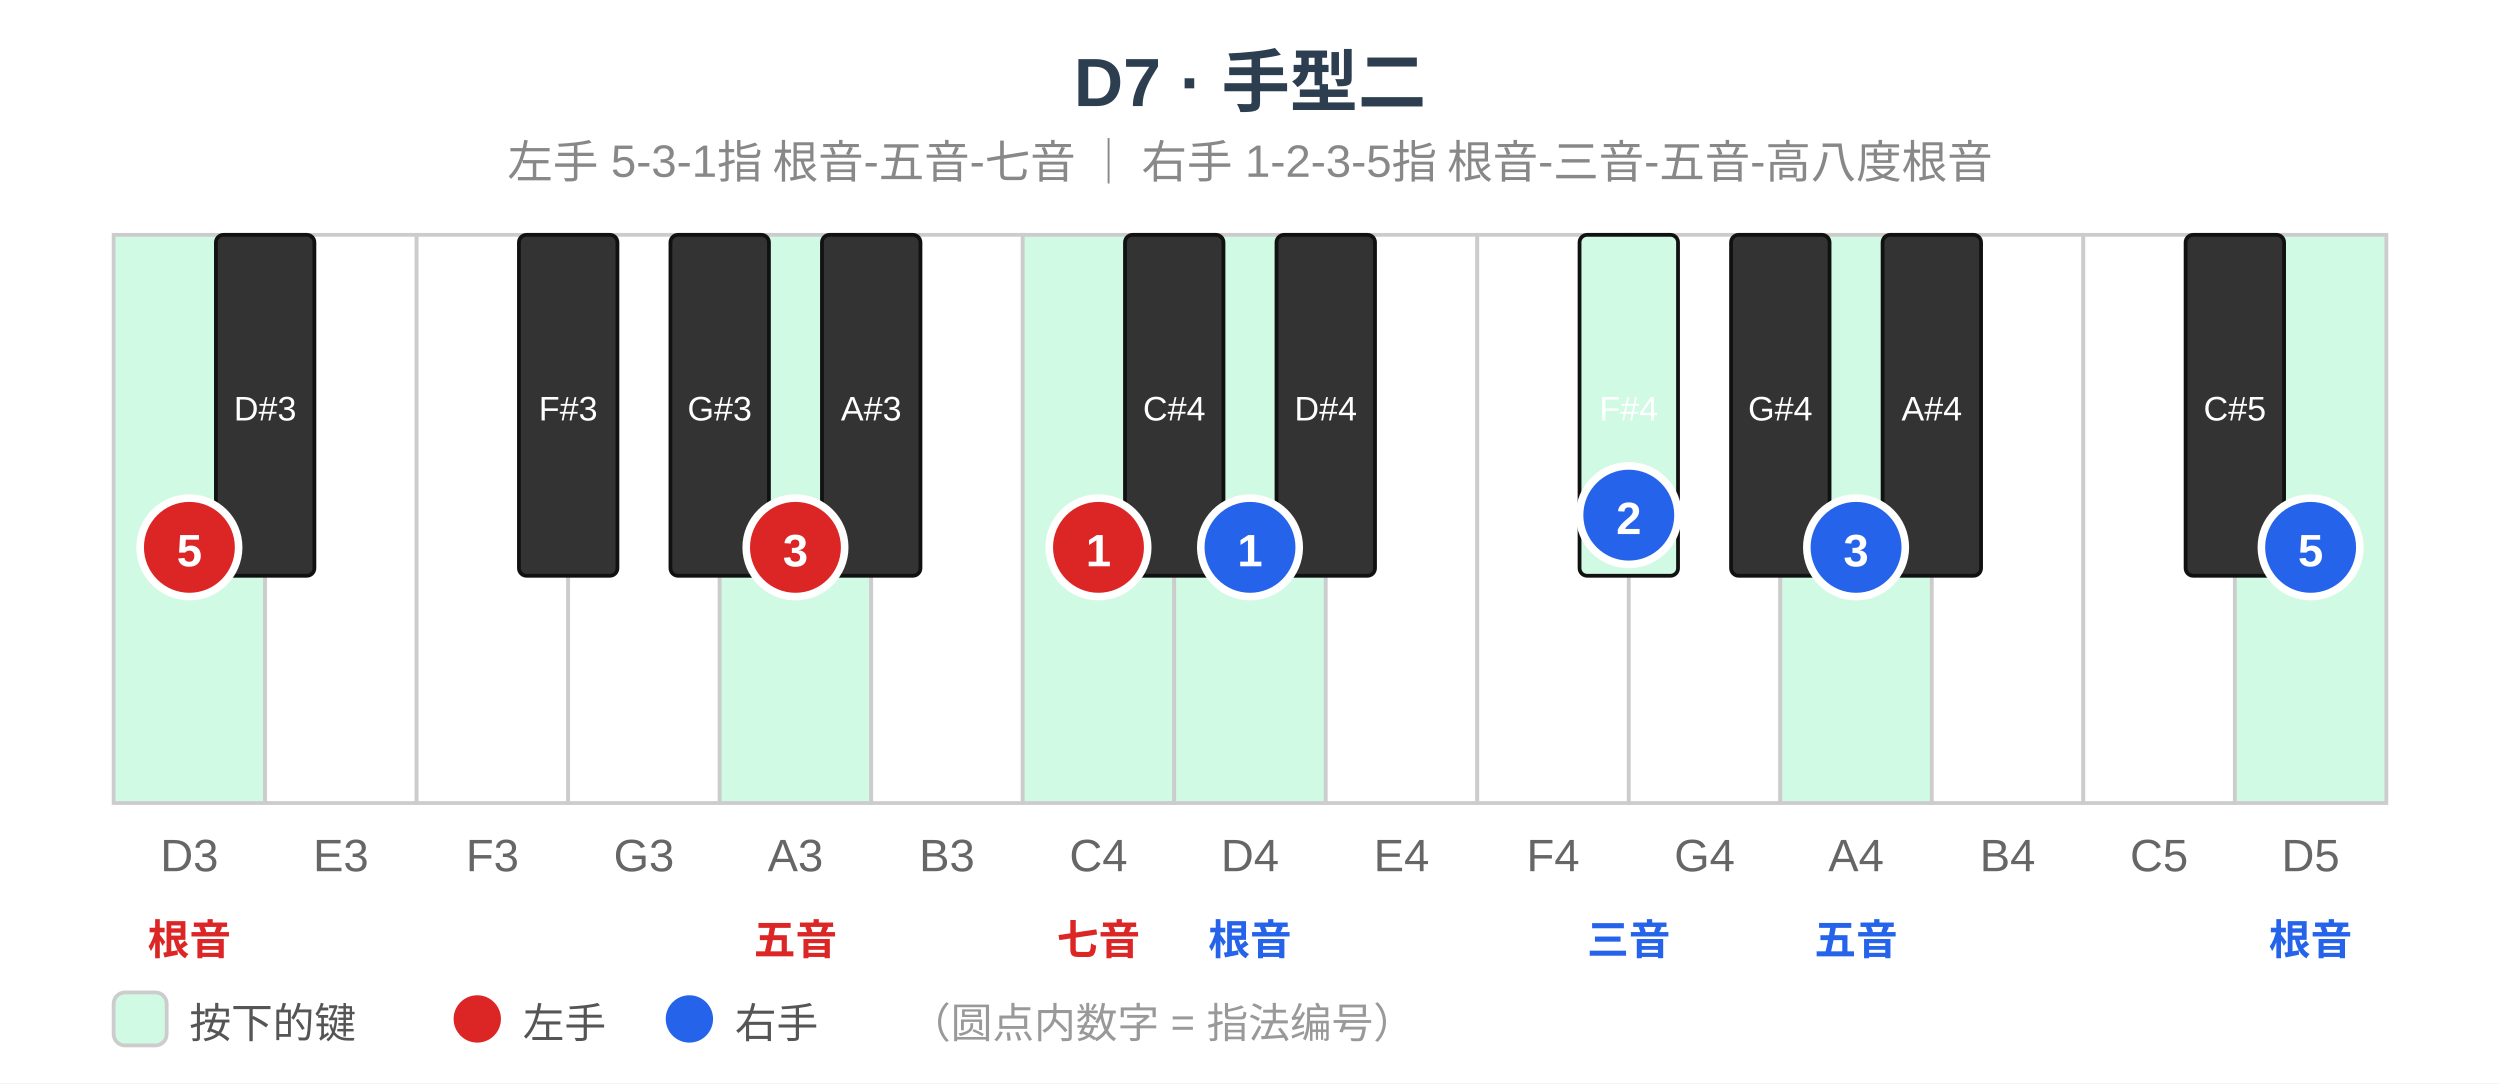
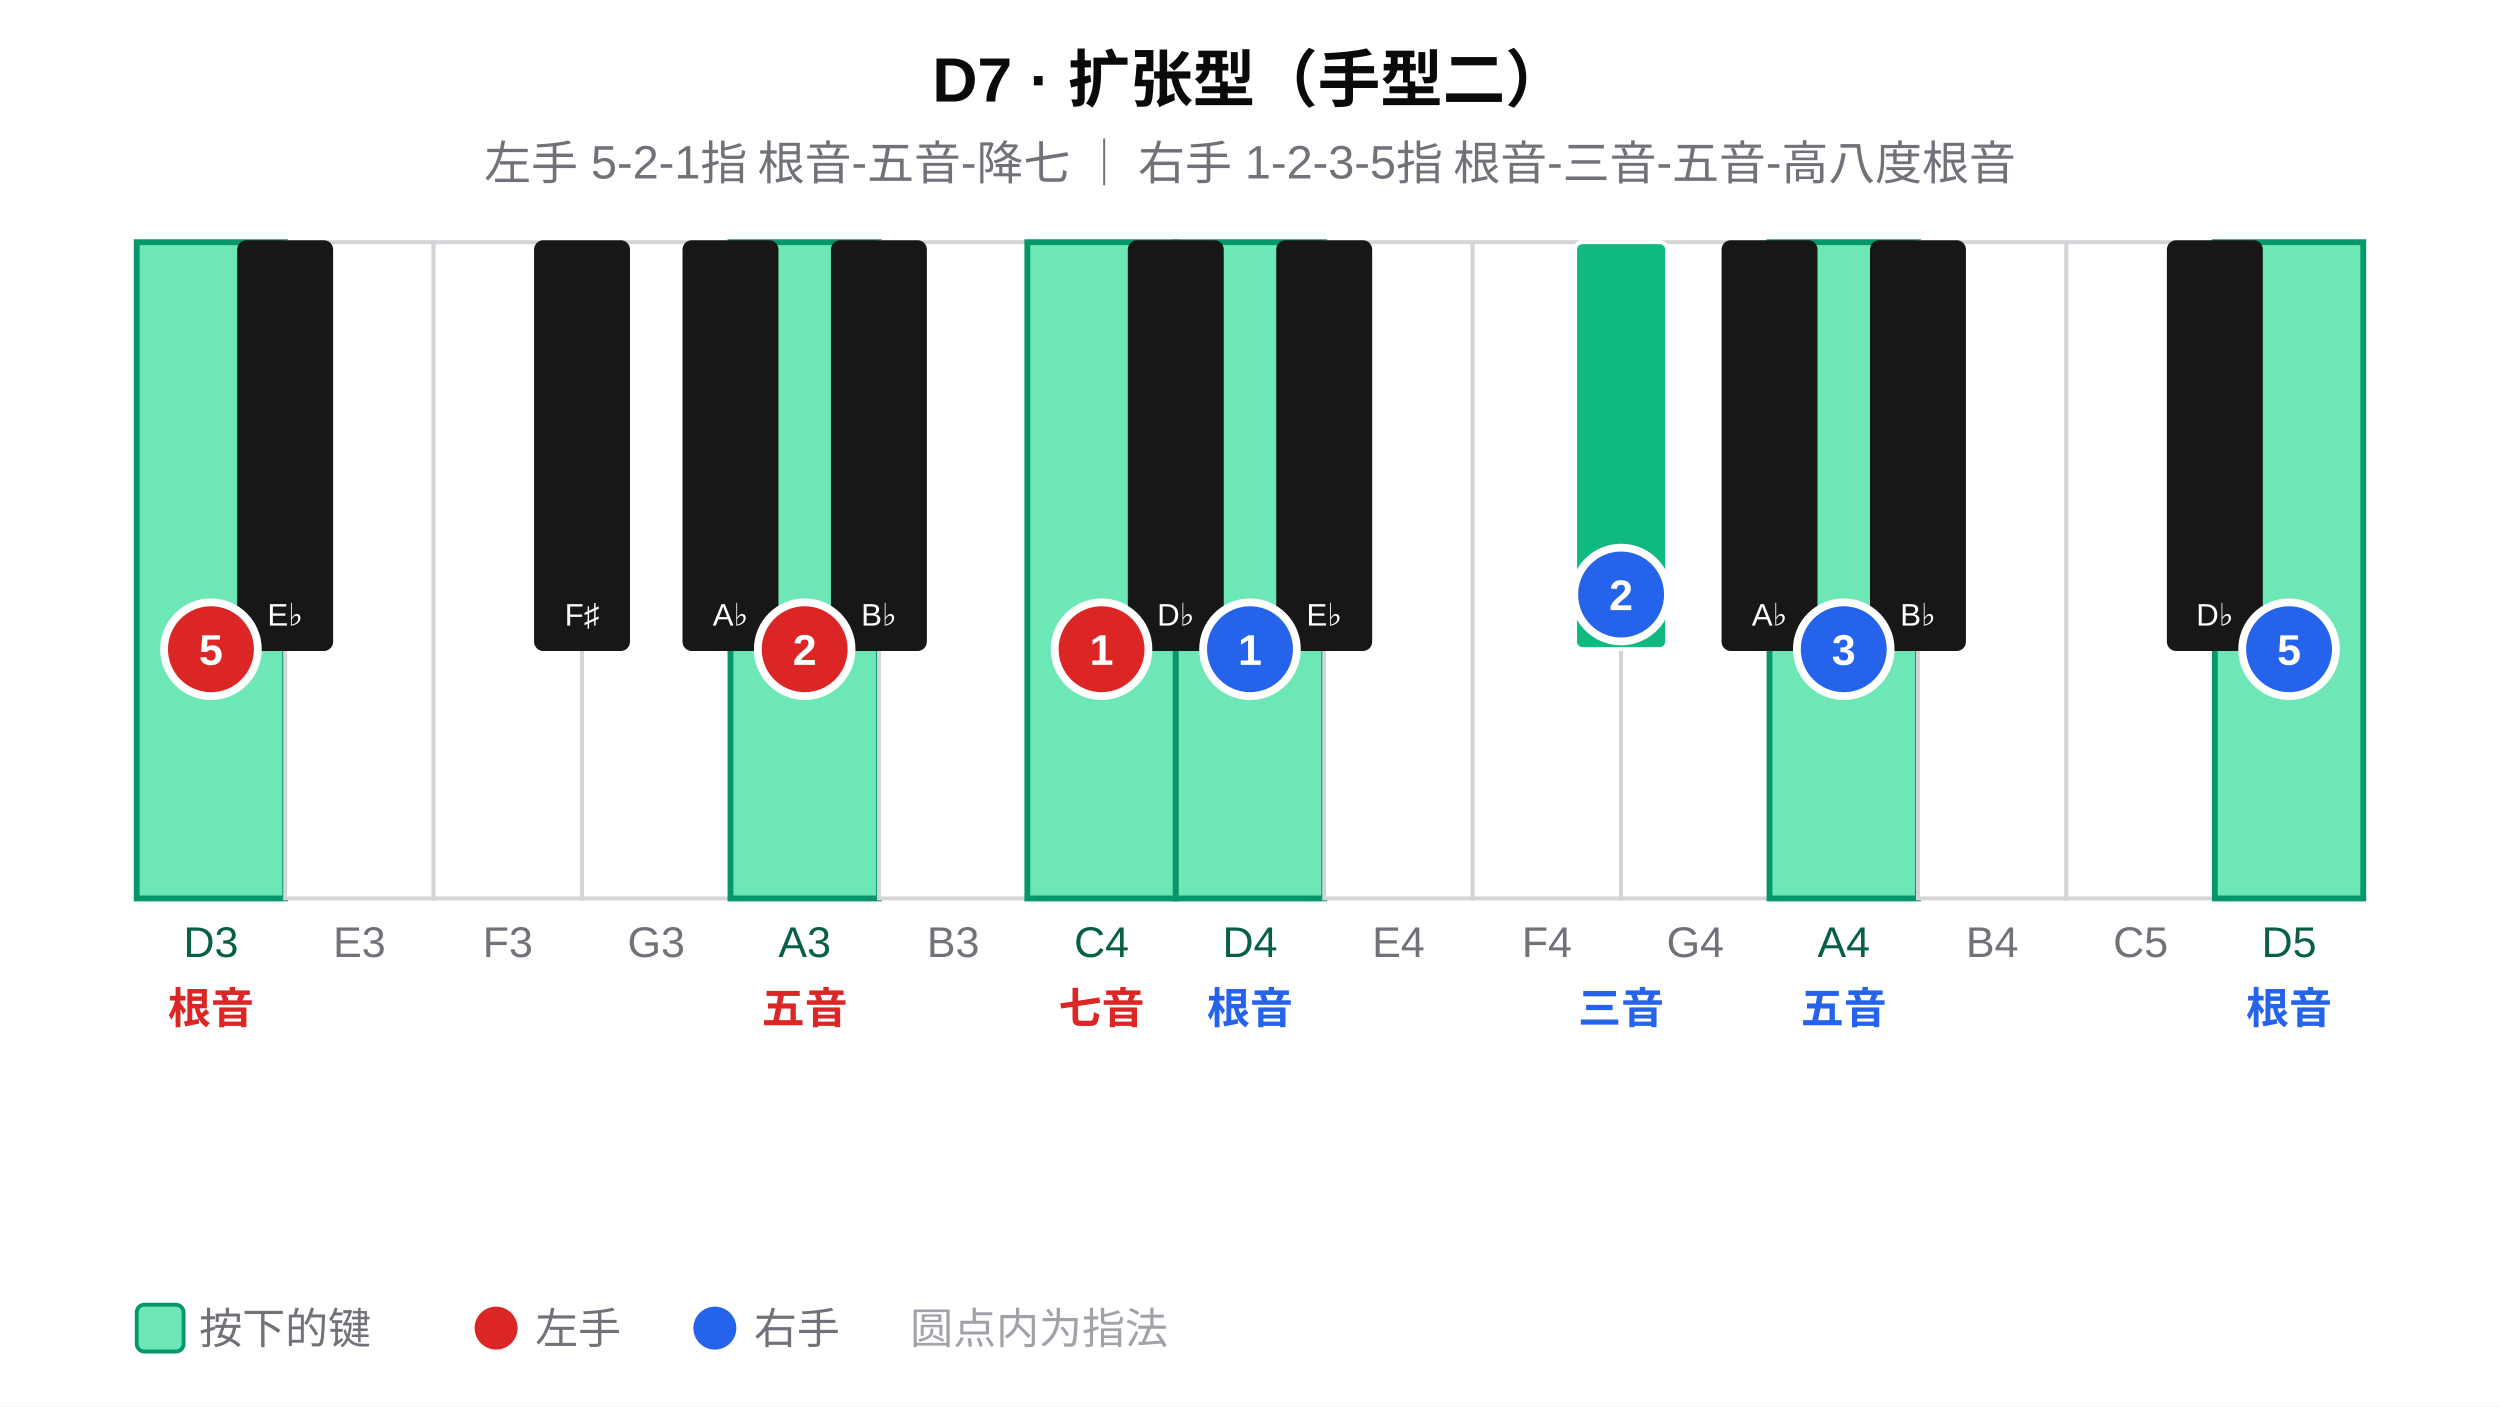
- <svg xmlns="http://www.w3.org/2000/svg" viewBox="0 0 660 286" width="660" height="286">
-   <rect width="660" height="286" fill="#ffffff" />
-   <text x="330.0" y="28" text-anchor="middle" font-family="Arial,sans-serif" font-size="18" font-weight="bold" fill="#2c3e50">D7 · 手型二</text>
-   <text x="330.0" y="47" text-anchor="middle" font-family="Arial,sans-serif" font-size="12" fill="#888">左手 5-3-1指 根音-五音-七音 ｜ 右手 1-2-3-5指 根音-三音-五音-高八度根音</text>
-   <rect x="30.0" y="62" width="40" height="150" fill="#d1fae5" stroke="#ccc" stroke-width="1" />
-   <text x="50.0" y="230" text-anchor="middle" font-family="Arial,sans-serif" font-size="12" fill="#666">D3</text>
-   <rect x="70.0" y="62" width="40" height="150" fill="white" stroke="#ccc" stroke-width="1" />
-   <text x="90.0" y="230" text-anchor="middle" font-family="Arial,sans-serif" font-size="12" fill="#666">E3</text>
-   <rect x="110.0" y="62" width="40" height="150" fill="white" stroke="#ccc" stroke-width="1" />
-   <text x="130.0" y="230" text-anchor="middle" font-family="Arial,sans-serif" font-size="12" fill="#666">F3</text>
-   <rect x="150.0" y="62" width="40" height="150" fill="white" stroke="#ccc" stroke-width="1" />
-   <text x="170.0" y="230" text-anchor="middle" font-family="Arial,sans-serif" font-size="12" fill="#666">G3</text>
-   <rect x="190.0" y="62" width="40" height="150" fill="#d1fae5" stroke="#ccc" stroke-width="1" />
-   <text x="210.0" y="230" text-anchor="middle" font-family="Arial,sans-serif" font-size="12" fill="#666">A3</text>
-   <rect x="230.0" y="62" width="40" height="150" fill="white" stroke="#ccc" stroke-width="1" />
-   <text x="250.0" y="230" text-anchor="middle" font-family="Arial,sans-serif" font-size="12" fill="#666">B3</text>
-   <rect x="270.0" y="62" width="40" height="150" fill="#d1fae5" stroke="#ccc" stroke-width="1" />
-   <text x="290.0" y="230" text-anchor="middle" font-family="Arial,sans-serif" font-size="12" fill="#666">C4</text>
-   <rect x="310.0" y="62" width="40" height="150" fill="#d1fae5" stroke="#ccc" stroke-width="1" />
-   <text x="330.0" y="230" text-anchor="middle" font-family="Arial,sans-serif" font-size="12" fill="#666">D4</text>
-   <rect x="350.0" y="62" width="40" height="150" fill="white" stroke="#ccc" stroke-width="1" />
-   <text x="370.0" y="230" text-anchor="middle" font-family="Arial,sans-serif" font-size="12" fill="#666">E4</text>
-   <rect x="390.0" y="62" width="40" height="150" fill="white" stroke="#ccc" stroke-width="1" />
-   <text x="410.0" y="230" text-anchor="middle" font-family="Arial,sans-serif" font-size="12" fill="#666">F4</text>
-   <rect x="430.0" y="62" width="40" height="150" fill="white" stroke="#ccc" stroke-width="1" />
-   <text x="450.0" y="230" text-anchor="middle" font-family="Arial,sans-serif" font-size="12" fill="#666">G4</text>
-   <rect x="470.0" y="62" width="40" height="150" fill="#d1fae5" stroke="#ccc" stroke-width="1" />
-   <text x="490.0" y="230" text-anchor="middle" font-family="Arial,sans-serif" font-size="12" fill="#666">A4</text>
-   <rect x="510.0" y="62" width="40" height="150" fill="white" stroke="#ccc" stroke-width="1" />
-   <text x="530.0" y="230" text-anchor="middle" font-family="Arial,sans-serif" font-size="12" fill="#666">B4</text>
-   <rect x="550.0" y="62" width="40" height="150" fill="white" stroke="#ccc" stroke-width="1" />
-   <text x="570.0" y="230" text-anchor="middle" font-family="Arial,sans-serif" font-size="12" fill="#666">C5</text>
-   <rect x="590.0" y="62" width="40" height="150" fill="#d1fae5" stroke="#ccc" stroke-width="1" />
-   <text x="610.0" y="230" text-anchor="middle" font-family="Arial,sans-serif" font-size="12" fill="#666">D5</text>
-   <rect x="57.0" y="62" width="26" height="90" fill="#333" stroke="#111" stroke-width="1" rx="2" />
-   <text x="70.0" y="111.0" text-anchor="middle" font-family="Arial,sans-serif" font-size="9" fill="#fff">D#3</text>
-   <rect x="137.0" y="62" width="26" height="90" fill="#333" stroke="#111" stroke-width="1" rx="2" />
-   <text x="150.0" y="111.0" text-anchor="middle" font-family="Arial,sans-serif" font-size="9" fill="#fff">F#3</text>
-   <rect x="177.0" y="62" width="26" height="90" fill="#333" stroke="#111" stroke-width="1" rx="2" />
-   <text x="190.0" y="111.0" text-anchor="middle" font-family="Arial,sans-serif" font-size="9" fill="#fff">G#3</text>
-   <rect x="217.0" y="62" width="26" height="90" fill="#333" stroke="#111" stroke-width="1" rx="2" />
-   <text x="230.0" y="111.0" text-anchor="middle" font-family="Arial,sans-serif" font-size="9" fill="#fff">A#3</text>
-   <rect x="297.0" y="62" width="26" height="90" fill="#333" stroke="#111" stroke-width="1" rx="2" />
-   <text x="310.0" y="111.0" text-anchor="middle" font-family="Arial,sans-serif" font-size="9" fill="#fff">C#4</text>
-   <rect x="337.0" y="62" width="26" height="90" fill="#333" stroke="#111" stroke-width="1" rx="2" />
-   <text x="350.0" y="111.0" text-anchor="middle" font-family="Arial,sans-serif" font-size="9" fill="#fff">D#4</text>
-   <rect x="417.0" y="62" width="26" height="90" fill="#d1fae5" stroke="#111" stroke-width="1" rx="2" />
-   <text x="430.0" y="111.0" text-anchor="middle" font-family="Arial,sans-serif" font-size="9" fill="#fff">F#4</text>
-   <rect x="457.0" y="62" width="26" height="90" fill="#333" stroke="#111" stroke-width="1" rx="2" />
-   <text x="470.0" y="111.0" text-anchor="middle" font-family="Arial,sans-serif" font-size="9" fill="#fff">G#4</text>
-   <rect x="497.0" y="62" width="26" height="90" fill="#333" stroke="#111" stroke-width="1" rx="2" />
-   <text x="510.0" y="111.0" text-anchor="middle" font-family="Arial,sans-serif" font-size="9" fill="#fff">A#4</text>
-   <rect x="577.0" y="62" width="26" height="90" fill="#333" stroke="#111" stroke-width="1" rx="2" />
-   <text x="590.0" y="111.0" text-anchor="middle" font-family="Arial,sans-serif" font-size="9" fill="#fff">C#5</text>
-   <circle cx="50.0" cy="144.5" r="13" fill="#dc2626" stroke="white" stroke-width="2" />
-   <text x="50.0" y="149.5" text-anchor="middle" font-family="Arial,sans-serif" font-size="12" font-weight="bold" fill="white">5</text>
-   <text x="50.0" y="252" text-anchor="middle" font-family="Arial,sans-serif" font-size="11" font-weight="bold" fill="#dc2626">根音</text>
-   <circle cx="210.0" cy="144.5" r="13" fill="#dc2626" stroke="white" stroke-width="2" />
-   <text x="210.0" y="149.5" text-anchor="middle" font-family="Arial,sans-serif" font-size="12" font-weight="bold" fill="white">3</text>
-   <text x="210.0" y="252" text-anchor="middle" font-family="Arial,sans-serif" font-size="11" font-weight="bold" fill="#dc2626">五音</text>
-   <circle cx="290.0" cy="144.5" r="13" fill="#dc2626" stroke="white" stroke-width="2" />
-   <text x="290.0" y="149.5" text-anchor="middle" font-family="Arial,sans-serif" font-size="12" font-weight="bold" fill="white">1</text>
-   <text x="290.0" y="252" text-anchor="middle" font-family="Arial,sans-serif" font-size="11" font-weight="bold" fill="#dc2626">七音</text>
-   <circle cx="330.0" cy="144.5" r="13" fill="#2563eb" stroke="white" stroke-width="2" />
-   <text x="330.0" y="149.5" text-anchor="middle" font-family="Arial,sans-serif" font-size="12" font-weight="bold" fill="white">1</text>
-   <text x="330.0" y="252" text-anchor="middle" font-family="Arial,sans-serif" font-size="11" font-weight="bold" fill="#2563eb">根音</text>
-   <circle cx="430.0" cy="136.0" r="13" fill="#2563eb" stroke="white" stroke-width="2" />
-   <text x="430.0" y="141.0" text-anchor="middle" font-family="Arial,sans-serif" font-size="12" font-weight="bold" fill="white">2</text>
-   <text x="430.0" y="252" text-anchor="middle" font-family="Arial,sans-serif" font-size="11" font-weight="bold" fill="#2563eb">三音</text>
-   <circle cx="490.0" cy="144.5" r="13" fill="#2563eb" stroke="white" stroke-width="2" />
-   <text x="490.0" y="149.5" text-anchor="middle" font-family="Arial,sans-serif" font-size="12" font-weight="bold" fill="white">3</text>
-   <text x="490.0" y="252" text-anchor="middle" font-family="Arial,sans-serif" font-size="11" font-weight="bold" fill="#2563eb">五音</text>
-   <circle cx="610.0" cy="144.5" r="13" fill="#2563eb" stroke="white" stroke-width="2" />
-   <text x="610.0" y="149.5" text-anchor="middle" font-family="Arial,sans-serif" font-size="12" font-weight="bold" fill="white">5</text>
-   <text x="610.0" y="252" text-anchor="middle" font-family="Arial,sans-serif" font-size="11" font-weight="bold" fill="#2563eb">根音</text>
-   <rect x="30.0" y="262" width="14" height="14" rx="3" fill="#d1fae5" stroke="#ccc" stroke-width="1" />
-   <text x="50.0" y="274" font-family="Arial,sans-serif" font-size="11" fill="#555">按下的键</text>
-   <circle cx="126.0" cy="269" r="7" fill="#dc2626" stroke="white" stroke-width="1.5" />
-   <text x="138.0" y="274" font-family="Arial,sans-serif" font-size="11" fill="#555">左手</text>
-   <circle cx="182.0" cy="269" r="7" fill="#2563eb" stroke="white" stroke-width="1.5" />
-   <text x="194.0" y="274" font-family="Arial,sans-serif" font-size="11" fill="#555">右手</text>
-   <text x="240.0" y="274" font-family="Arial,sans-serif" font-size="11" fill="#999">（圆点内数字 = 指法编号）</text>
+ <svg xmlns="http://www.w3.org/2000/svg" viewBox="0 0 640 360" width="640" height="360">
+   <rect width="640" height="360" fill="#FFFFFF" />
+   <text x="320.0" y="26" text-anchor="middle" font-family="Arial, Helvetica, sans-serif" font-size="16" font-weight="bold" fill="#0A0A0A">D7 · 扩张型（手型二）</text>
+   <text x="320.0" y="46" text-anchor="middle" font-family="Arial, Helvetica, sans-serif" font-size="12" fill="#71717A">左手 5-2-1指 根音-五音-降七 ｜ 右手 1-2-3-5指 根音-三音-五音-高八度根音</text>
+   <rect x="35.00" y="62.00" width="38.00" height="168.00" rx="0" ry="0" fill="#6EE7B7" stroke="#059669" stroke-width="1.5" />
+   <text x="54.00" y="245.00" text-anchor="middle" font-family="Arial, Helvetica, sans-serif" font-size="11" fill="#065F46">D3</text>
+   <rect x="73.00" y="62.00" width="38.00" height="168.00" rx="0" ry="0" fill="#FFFFFF" stroke="#D4D4D8" stroke-width="1" />
+   <text x="92.00" y="245.00" text-anchor="middle" font-family="Arial, Helvetica, sans-serif" font-size="11" fill="#71717A">E3</text>
+   <rect x="111.00" y="62.00" width="38.00" height="168.00" rx="0" ry="0" fill="#FFFFFF" stroke="#D4D4D8" stroke-width="1" />
+   <text x="130.00" y="245.00" text-anchor="middle" font-family="Arial, Helvetica, sans-serif" font-size="11" fill="#71717A">F3</text>
+   <rect x="149.00" y="62.00" width="38.00" height="168.00" rx="0" ry="0" fill="#FFFFFF" stroke="#D4D4D8" stroke-width="1" />
+   <text x="168.00" y="245.00" text-anchor="middle" font-family="Arial, Helvetica, sans-serif" font-size="11" fill="#71717A">G3</text>
+   <rect x="187.00" y="62.00" width="38.00" height="168.00" rx="0" ry="0" fill="#6EE7B7" stroke="#059669" stroke-width="1.5" />
+   <text x="206.00" y="245.00" text-anchor="middle" font-family="Arial, Helvetica, sans-serif" font-size="11" fill="#065F46">A3</text>
+   <rect x="225.00" y="62.00" width="38.00" height="168.00" rx="0" ry="0" fill="#FFFFFF" stroke="#D4D4D8" stroke-width="1" />
+   <text x="244.00" y="245.00" text-anchor="middle" font-family="Arial, Helvetica, sans-serif" font-size="11" fill="#71717A">B3</text>
+   <rect x="263.00" y="62.00" width="38.00" height="168.00" rx="0" ry="0" fill="#6EE7B7" stroke="#059669" stroke-width="1.5" />
+   <text x="282.00" y="245.00" text-anchor="middle" font-family="Arial, Helvetica, sans-serif" font-size="11" fill="#065F46">C4</text>
+   <rect x="301.00" y="62.00" width="38.00" height="168.00" rx="0" ry="0" fill="#6EE7B7" stroke="#059669" stroke-width="1.5" />
+   <text x="320.00" y="245.00" text-anchor="middle" font-family="Arial, Helvetica, sans-serif" font-size="11" fill="#065F46">D4</text>
+   <rect x="339.00" y="62.00" width="38.00" height="168.00" rx="0" ry="0" fill="#FFFFFF" stroke="#D4D4D8" stroke-width="1" />
+   <text x="358.00" y="245.00" text-anchor="middle" font-family="Arial, Helvetica, sans-serif" font-size="11" fill="#71717A">E4</text>
+   <rect x="377.00" y="62.00" width="38.00" height="168.00" rx="0" ry="0" fill="#FFFFFF" stroke="#D4D4D8" stroke-width="1" />
+   <text x="396.00" y="245.00" text-anchor="middle" font-family="Arial, Helvetica, sans-serif" font-size="11" fill="#71717A">F4</text>
+   <rect x="415.00" y="62.00" width="38.00" height="168.00" rx="0" ry="0" fill="#FFFFFF" stroke="#D4D4D8" stroke-width="1" />
+   <text x="434.00" y="245.00" text-anchor="middle" font-family="Arial, Helvetica, sans-serif" font-size="11" fill="#71717A">G4</text>
+   <rect x="453.00" y="62.00" width="38.00" height="168.00" rx="0" ry="0" fill="#6EE7B7" stroke="#059669" stroke-width="1.5" />
+   <text x="472.00" y="245.00" text-anchor="middle" font-family="Arial, Helvetica, sans-serif" font-size="11" fill="#065F46">A4</text>
+   <rect x="491.00" y="62.00" width="38.00" height="168.00" rx="0" ry="0" fill="#FFFFFF" stroke="#D4D4D8" stroke-width="1" />
+   <text x="510.00" y="245.00" text-anchor="middle" font-family="Arial, Helvetica, sans-serif" font-size="11" fill="#71717A">B4</text>
+   <rect x="529.00" y="62.00" width="38.00" height="168.00" rx="0" ry="0" fill="#FFFFFF" stroke="#D4D4D8" stroke-width="1" />
+   <text x="548.00" y="245.00" text-anchor="middle" font-family="Arial, Helvetica, sans-serif" font-size="11" fill="#71717A">C5</text>
+   <rect x="567.00" y="62.00" width="38.00" height="168.00" rx="0" ry="0" fill="#6EE7B7" stroke="#059669" stroke-width="1.5" />
+   <text x="586.00" y="245.00" text-anchor="middle" font-family="Arial, Helvetica, sans-serif" font-size="11" fill="#065F46">D5</text>
+   <rect x="61.22" y="62.00" width="23.56" height="104.16" rx="1.88" fill="#171717" stroke="#171717" stroke-width="1" />
+   <text x="73.00" y="160.16" text-anchor="middle" font-family="Arial, Helvetica, sans-serif" font-size="8" fill="#FFFFFF">E♭</text>
+   <rect x="137.22" y="62.00" width="23.56" height="104.16" rx="1.88" fill="#171717" stroke="#171717" stroke-width="1" />
+   <text x="149.00" y="160.16" text-anchor="middle" font-family="Arial, Helvetica, sans-serif" font-size="8" fill="#FFFFFF">F♯</text>
+   <rect x="175.22" y="62.00" width="23.56" height="104.16" rx="1.88" fill="#171717" stroke="#171717" stroke-width="1" />
+   <text x="187.00" y="160.16" text-anchor="middle" font-family="Arial, Helvetica, sans-serif" font-size="8" fill="#FFFFFF">A♭</text>
+   <rect x="213.22" y="62.00" width="23.56" height="104.16" rx="1.88" fill="#171717" stroke="#171717" stroke-width="1" />
+   <text x="225.00" y="160.16" text-anchor="middle" font-family="Arial, Helvetica, sans-serif" font-size="8" fill="#FFFFFF">B♭</text>
+   <rect x="289.22" y="62.00" width="23.56" height="104.16" rx="1.88" fill="#171717" stroke="#171717" stroke-width="1" />
+   <text x="301.00" y="160.16" text-anchor="middle" font-family="Arial, Helvetica, sans-serif" font-size="8" fill="#FFFFFF">D♭</text>
+   <rect x="327.22" y="62.00" width="23.56" height="104.16" rx="1.88" fill="#171717" stroke="#171717" stroke-width="1" />
+   <text x="339.00" y="160.16" text-anchor="middle" font-family="Arial, Helvetica, sans-serif" font-size="8" fill="#FFFFFF">E♭</text>
+   <rect x="403.22" y="62.00" width="23.56" height="104.16" rx="1.88" fill="#10B981" stroke="#FFFFFF" stroke-width="1" />
+   <text x="415.00" y="160.16" text-anchor="middle" font-family="Arial, Helvetica, sans-serif" font-size="8" fill="#FFFFFF">F♯</text>
+   <rect x="441.22" y="62.00" width="23.56" height="104.16" rx="1.88" fill="#171717" stroke="#171717" stroke-width="1" />
+   <text x="453.00" y="160.16" text-anchor="middle" font-family="Arial, Helvetica, sans-serif" font-size="8" fill="#FFFFFF">A♭</text>
+   <rect x="479.22" y="62.00" width="23.56" height="104.16" rx="1.88" fill="#171717" stroke="#171717" stroke-width="1" />
+   <text x="491.00" y="160.16" text-anchor="middle" font-family="Arial, Helvetica, sans-serif" font-size="8" fill="#FFFFFF">B♭</text>
+   <rect x="555.22" y="62.00" width="23.56" height="104.16" rx="1.88" fill="#171717" stroke="#171717" stroke-width="1" />
+   <text x="567.00" y="160.16" text-anchor="middle" font-family="Arial, Helvetica, sans-serif" font-size="8" fill="#FFFFFF">D♭</text>
+   <circle cx="54.0" cy="166.2" r="12" fill="#DC2626" stroke="#FFFFFF" stroke-width="2" />
+   <text x="54.0" y="170.2" text-anchor="middle" font-family="Arial, Helvetica, sans-serif" font-size="11" font-weight="bold" fill="#FFFFFF">5</text>
+   <text x="54.0" y="262" text-anchor="middle" font-family="Arial, Helvetica, sans-serif" font-size="11" font-weight="bold" fill="#DC2626">根音</text>
+   <circle cx="206.0" cy="166.2" r="12" fill="#DC2626" stroke="#FFFFFF" stroke-width="2" />
+   <text x="206.0" y="170.2" text-anchor="middle" font-family="Arial, Helvetica, sans-serif" font-size="11" font-weight="bold" fill="#FFFFFF">2</text>
+   <text x="206.0" y="262" text-anchor="middle" font-family="Arial, Helvetica, sans-serif" font-size="11" font-weight="bold" fill="#DC2626">五音</text>
+   <circle cx="282.0" cy="166.2" r="12" fill="#DC2626" stroke="#FFFFFF" stroke-width="2" />
+   <text x="282.0" y="170.2" text-anchor="middle" font-family="Arial, Helvetica, sans-serif" font-size="11" font-weight="bold" fill="#FFFFFF">1</text>
+   <text x="282.0" y="262" text-anchor="middle" font-family="Arial, Helvetica, sans-serif" font-size="11" font-weight="bold" fill="#DC2626">七音</text>
+   <circle cx="320.0" cy="166.2" r="12" fill="#2563EB" stroke="#FFFFFF" stroke-width="2" />
+   <text x="320.0" y="170.2" text-anchor="middle" font-family="Arial, Helvetica, sans-serif" font-size="11" font-weight="bold" fill="#FFFFFF">1</text>
+   <text x="320.0" y="262" text-anchor="middle" font-family="Arial, Helvetica, sans-serif" font-size="11" font-weight="bold" fill="#2563EB">根音</text>
+   <circle cx="415.0" cy="152.2" r="12" fill="#2563EB" stroke="#FFFFFF" stroke-width="2" />
+   <text x="415.0" y="156.2" text-anchor="middle" font-family="Arial, Helvetica, sans-serif" font-size="11" font-weight="bold" fill="#FFFFFF">2</text>
+   <text x="415.0" y="262" text-anchor="middle" font-family="Arial, Helvetica, sans-serif" font-size="11" font-weight="bold" fill="#2563EB">三音</text>
+   <circle cx="472.0" cy="166.2" r="12" fill="#2563EB" stroke="#FFFFFF" stroke-width="2" />
+   <text x="472.0" y="170.2" text-anchor="middle" font-family="Arial, Helvetica, sans-serif" font-size="11" font-weight="bold" fill="#FFFFFF">3</text>
+   <text x="472.0" y="262" text-anchor="middle" font-family="Arial, Helvetica, sans-serif" font-size="11" font-weight="bold" fill="#2563EB">五音</text>
+   <circle cx="586.0" cy="166.2" r="12" fill="#2563EB" stroke="#FFFFFF" stroke-width="2" />
+   <text x="586.0" y="170.2" text-anchor="middle" font-family="Arial, Helvetica, sans-serif" font-size="11" font-weight="bold" fill="#FFFFFF">5</text>
+   <text x="586.0" y="262" text-anchor="middle" font-family="Arial, Helvetica, sans-serif" font-size="11" font-weight="bold" fill="#2563EB">根音</text>
+   <rect x="35.0" y="334" width="12" height="12" rx="2" fill="#6EE7B7" stroke="#059669" stroke-width="1" />
+   <text x="51.0" y="344" font-family="Arial, Helvetica, sans-serif" font-size="11" fill="#71717A">按下的键</text>
+   <circle cx="127.0" cy="340" r="6" fill="#DC2626" stroke="#FFFFFF" stroke-width="1" />
+   <text x="137.0" y="344" font-family="Arial, Helvetica, sans-serif" font-size="11" fill="#71717A">左手</text>
+   <circle cx="183.0" cy="340" r="6" fill="#2563EB" stroke="#FFFFFF" stroke-width="1" />
+   <text x="193.0" y="344" font-family="Arial, Helvetica, sans-serif" font-size="11" fill="#71717A">右手</text>
+   <text x="233.0" y="344" font-family="Arial, Helvetica, sans-serif" font-size="11" fill="#A1A1AA">圆点内为指法</text>
</svg>
